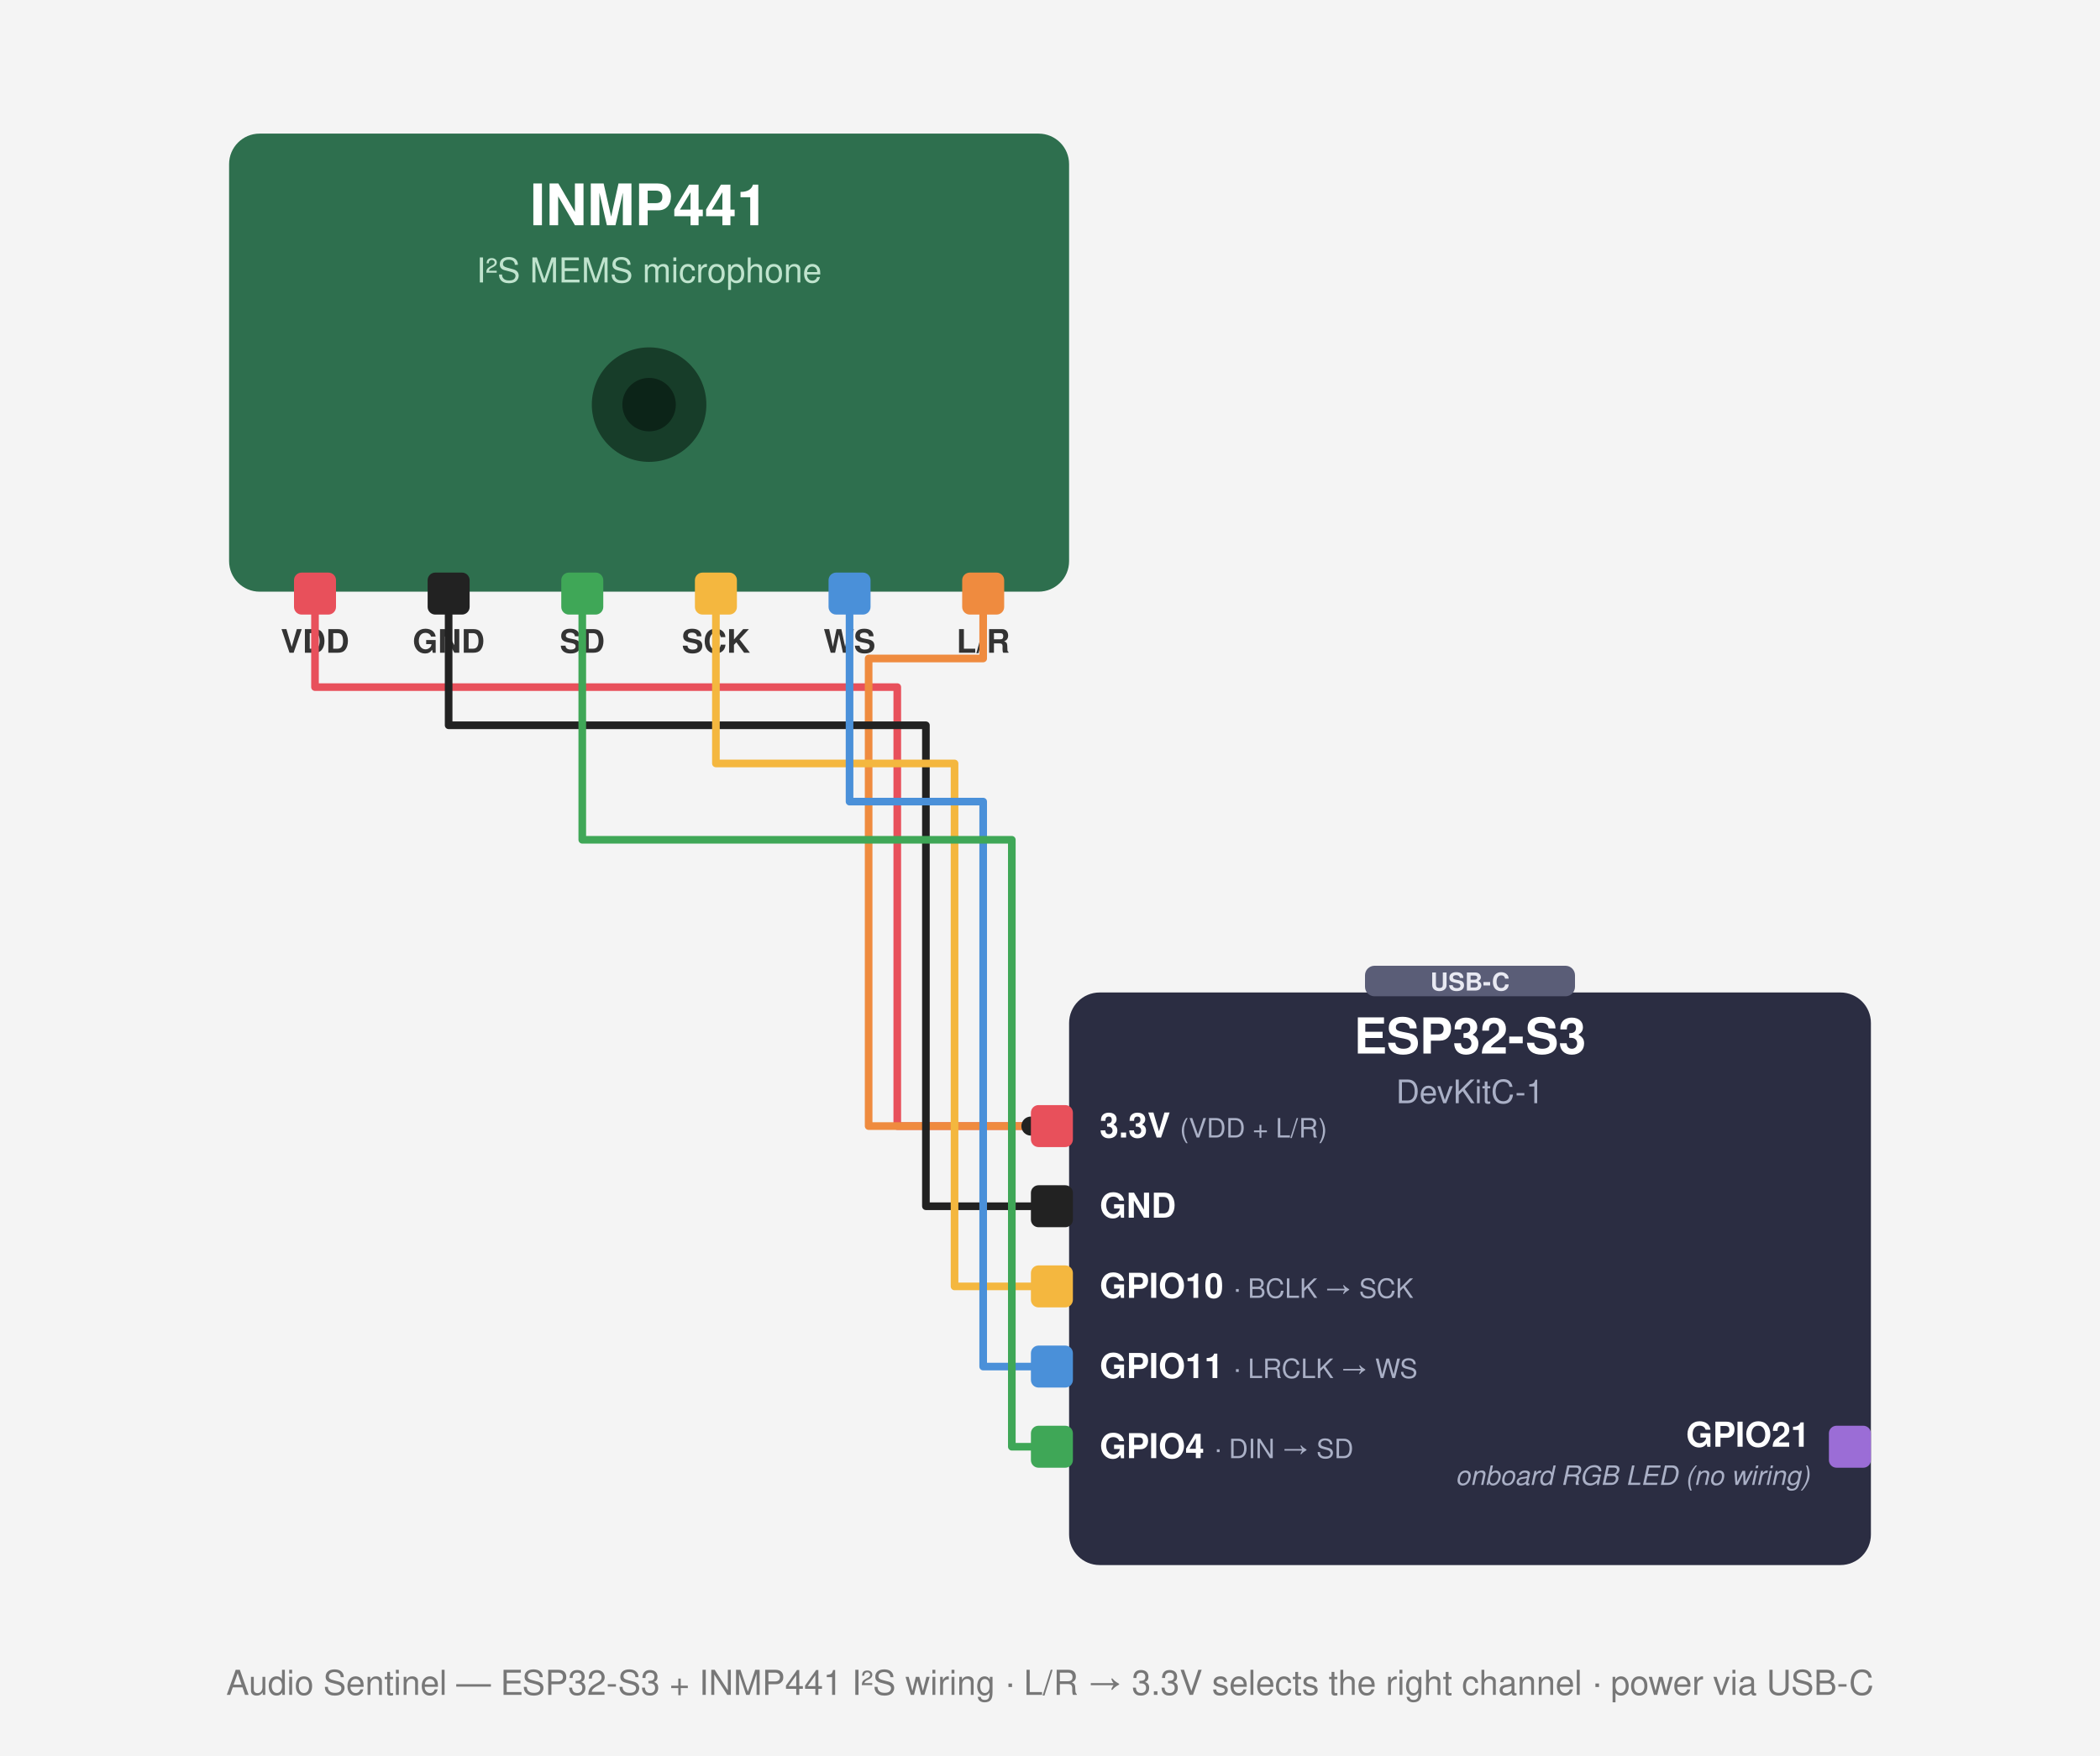
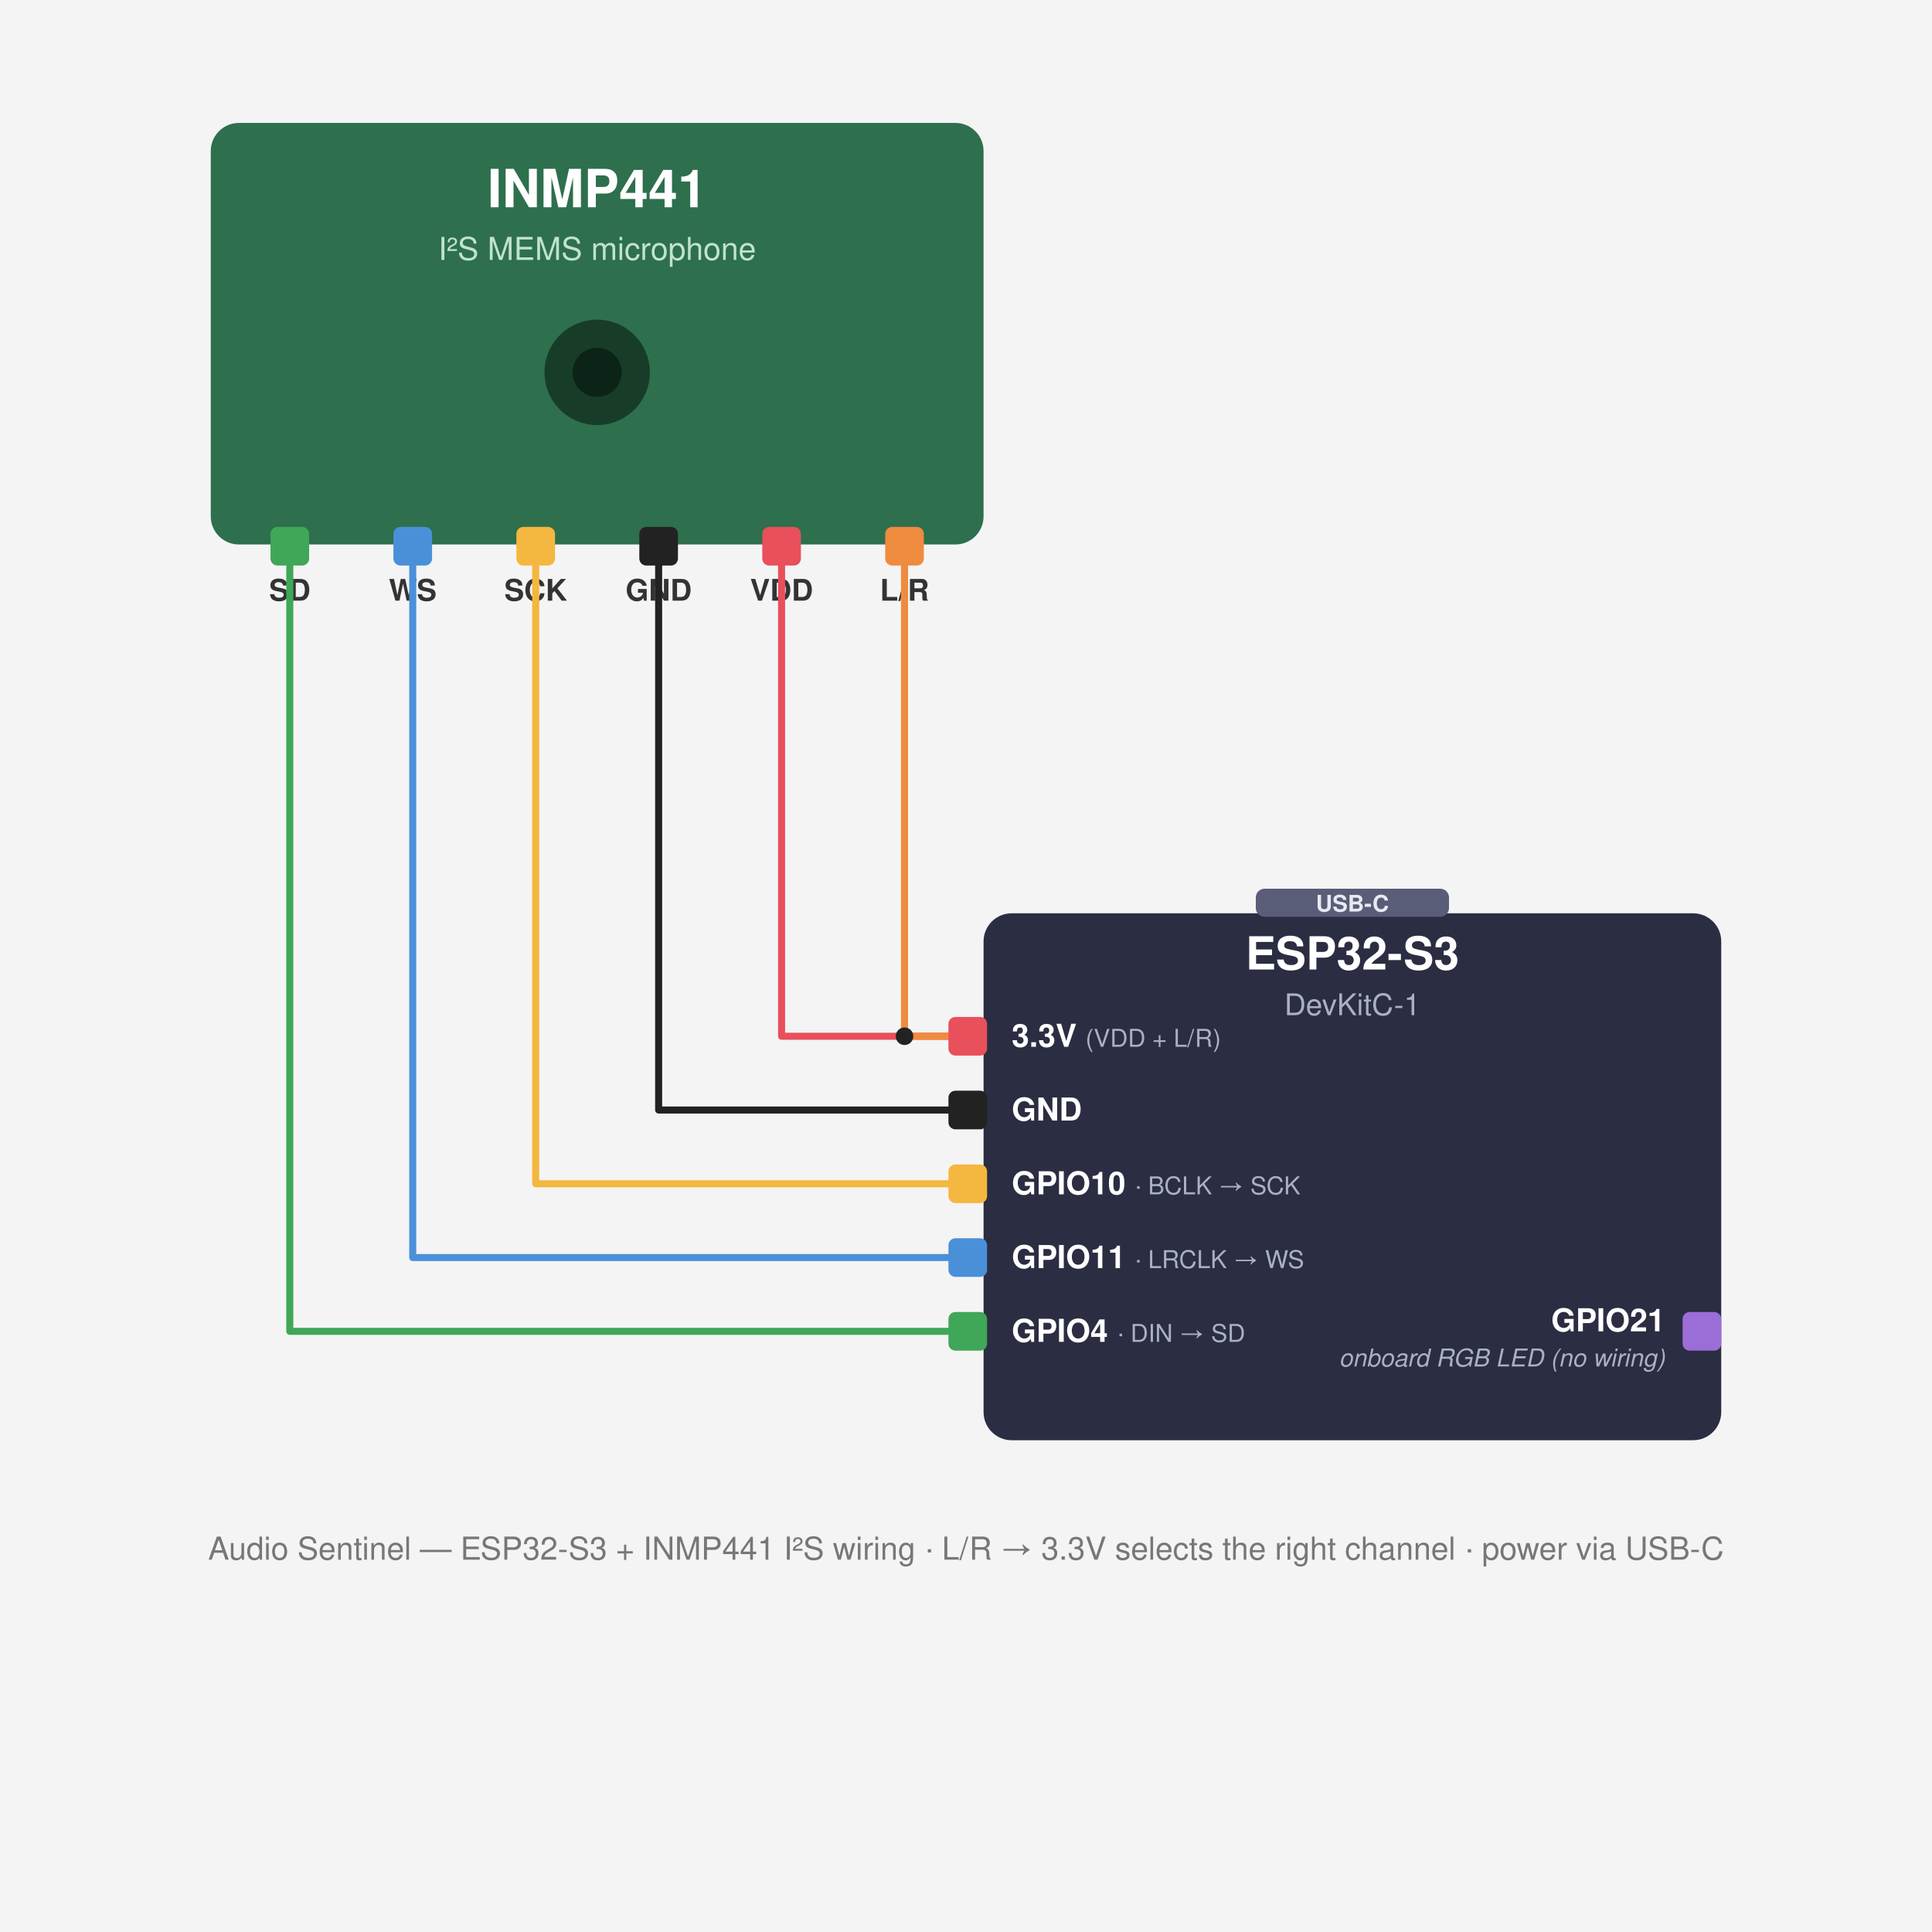
- <svg xmlns="http://www.w3.org/2000/svg" width="1100" height="920" viewBox="0 0 1100 920" font-family="Helvetica, Arial, sans-serif">
-   <rect x="0" y="0" width="1100" height="920" fill="#f4f4f4" />
+ <svg xmlns="http://www.w3.org/2000/svg" width="1100" height="1100" viewBox="0 0 1100 1100" font-family="Helvetica, Arial, sans-serif">
+   <rect x="0" y="0" width="1100" height="1100" fill="#f4f4f4" />
  <rect x="120" y="70" width="440" height="240" rx="16" fill="#2e6f4e" />
  <text x="340" y="118" text-anchor="middle" fill="#ffffff" font-size="30" font-weight="bold">INMP441</text>
  <text x="340" y="148" text-anchor="middle" fill="#bfe3cd" font-size="18">I²S MEMS microphone</text>
  <circle cx="340" cy="212" r="30" fill="#173d29" />
  <circle cx="340" cy="212" r="14" fill="#0c2418" />
-   <rect x="154" y="300" width="22" height="22" rx="4" fill="#e8505b" />
-   <rect x="224" y="300" width="22" height="22" rx="4" fill="#222222" />
-   <rect x="294" y="300" width="22" height="22" rx="4" fill="#3fa757" />
-   <rect x="364" y="300" width="22" height="22" rx="4" fill="#f4b73f" />
-   <rect x="434" y="300" width="22" height="22" rx="4" fill="#4a90d9" />
+   <rect x="154" y="300" width="22" height="22" rx="4" fill="#3fa757" />
+   <rect x="224" y="300" width="22" height="22" rx="4" fill="#4a90d9" />
+   <rect x="294" y="300" width="22" height="22" rx="4" fill="#f4b73f" />
+   <rect x="364" y="300" width="22" height="22" rx="4" fill="#222222" />
+   <rect x="434" y="300" width="22" height="22" rx="4" fill="#e8505b" />
  <rect x="504" y="300" width="22" height="22" rx="4" fill="#ef8b3f" />
-   <text x="165" y="342" text-anchor="middle" fill="#333333" font-size="17" font-weight="bold">VDD</text>
-   <text x="235" y="342" text-anchor="middle" fill="#333333" font-size="17" font-weight="bold">GND</text>
-   <text x="305" y="342" text-anchor="middle" fill="#333333" font-size="17" font-weight="bold">SD</text>
-   <text x="375" y="342" text-anchor="middle" fill="#333333" font-size="17" font-weight="bold">SCK</text>
-   <text x="445" y="342" text-anchor="middle" fill="#333333" font-size="17" font-weight="bold">WS</text>
+   <text x="165" y="342" text-anchor="middle" fill="#333333" font-size="17" font-weight="bold">SD</text>
+   <text x="235" y="342" text-anchor="middle" fill="#333333" font-size="17" font-weight="bold">WS</text>
+   <text x="305" y="342" text-anchor="middle" fill="#333333" font-size="17" font-weight="bold">SCK</text>
+   <text x="375" y="342" text-anchor="middle" fill="#333333" font-size="17" font-weight="bold">GND</text>
+   <text x="445" y="342" text-anchor="middle" fill="#333333" font-size="17" font-weight="bold">VDD</text>
  <text x="515" y="342" text-anchor="middle" fill="#333333" font-size="17" font-weight="bold">L/R</text>
  <g fill="none" stroke-width="4" stroke-linejoin="round" stroke-linecap="round">
-     <polyline points="165,322 165,360 470,360 470,590 540,590" stroke="#e8505b" />
-     <polyline points="515,322 515,345 455,345 455,590 540,590" stroke="#ef8b3f" />
-     <polyline points="235,322 235,380 485,380 485,632 540,632" stroke="#222222" />
-     <polyline points="375,322 375,400 500,400 500,674 540,674" stroke="#f4b73f" />
-     <polyline points="445,322 445,420 515,420 515,716 540,716" stroke="#4a90d9" />
-     <polyline points="305,322 305,440 530,440 530,758 540,758" stroke="#3fa757" />
+     <polyline points="165,322 165,758 540,758" stroke="#3fa757" />
+     <polyline points="235,322 235,716 540,716" stroke="#4a90d9" />
+     <polyline points="305,322 305,674 540,674" stroke="#f4b73f" />
+     <polyline points="375,322 375,632 540,632" stroke="#222222" />
+     <polyline points="445,322 445,590 540,590" stroke="#e8505b" />
+     <polyline points="515,322 515,590 540,590" stroke="#ef8b3f" />
  </g>
-   <circle cx="540" cy="590" r="5" fill="#222222" />
+   <circle cx="515" cy="590" r="5" fill="#222222" />
  <rect x="560" y="520" width="420" height="300" rx="16" fill="#2b2d42" />
  <rect x="715" y="506" width="110" height="16" rx="5" fill="#5a5d77" />
  <text x="770" y="519" text-anchor="middle" fill="#e8e9f2" font-size="13" font-weight="bold">USB-C</text>
  <text x="770" y="552" text-anchor="middle" fill="#ffffff" font-size="26" font-weight="bold">ESP32-S3</text>
  <text x="770" y="578" text-anchor="middle" fill="#aab0c6" font-size="17">DevKitC-1</text>
  <rect x="540" y="579" width="22" height="22" rx="4" fill="#e8505b" />
  <rect x="540" y="621" width="22" height="22" rx="4" fill="#222222" />
  <rect x="540" y="663" width="22" height="22" rx="4" fill="#f4b73f" />
  <rect x="540" y="705" width="22" height="22" rx="4" fill="#4a90d9" />
  <rect x="540" y="747" width="22" height="22" rx="4" fill="#3fa757" />
  <text x="576" y="596" fill="#ffffff" font-size="18" font-weight="bold">3.3V <tspan fill="#aab0c6" font-weight="normal" font-size="14">(VDD + L/R)</tspan>
  </text>
  <text x="576" y="638" fill="#ffffff" font-size="18" font-weight="bold">GND</text>
  <text x="576" y="680" fill="#ffffff" font-size="18" font-weight="bold">GPIO10 <tspan fill="#aab0c6" font-weight="normal" font-size="14">· BCLK → SCK</tspan>
  </text>
  <text x="576" y="722" fill="#ffffff" font-size="18" font-weight="bold">GPIO11 <tspan fill="#aab0c6" font-weight="normal" font-size="14">· LRCLK → WS</tspan>
  </text>
  <text x="576" y="764" fill="#ffffff" font-size="18" font-weight="bold">GPIO4 <tspan fill="#aab0c6" font-weight="normal" font-size="14">· DIN → SD</tspan>
  </text>
  <rect x="958" y="747" width="22" height="22" rx="4" fill="#9b6dd6" />
  <text x="948" y="758" text-anchor="end" fill="#ffffff" font-size="18" font-weight="bold">GPIO21</text>
  <text x="948" y="778" text-anchor="end" fill="#aab0c6" font-size="14" font-style="italic">onboard RGB LED (no wiring)</text>
  <text x="550" y="888" text-anchor="middle" fill="#777777" font-size="18">Audio Sentinel — ESP32-S3 + INMP441 I²S wiring · L/R → 3.3V selects the right channel · power via USB-C</text>
</svg>
